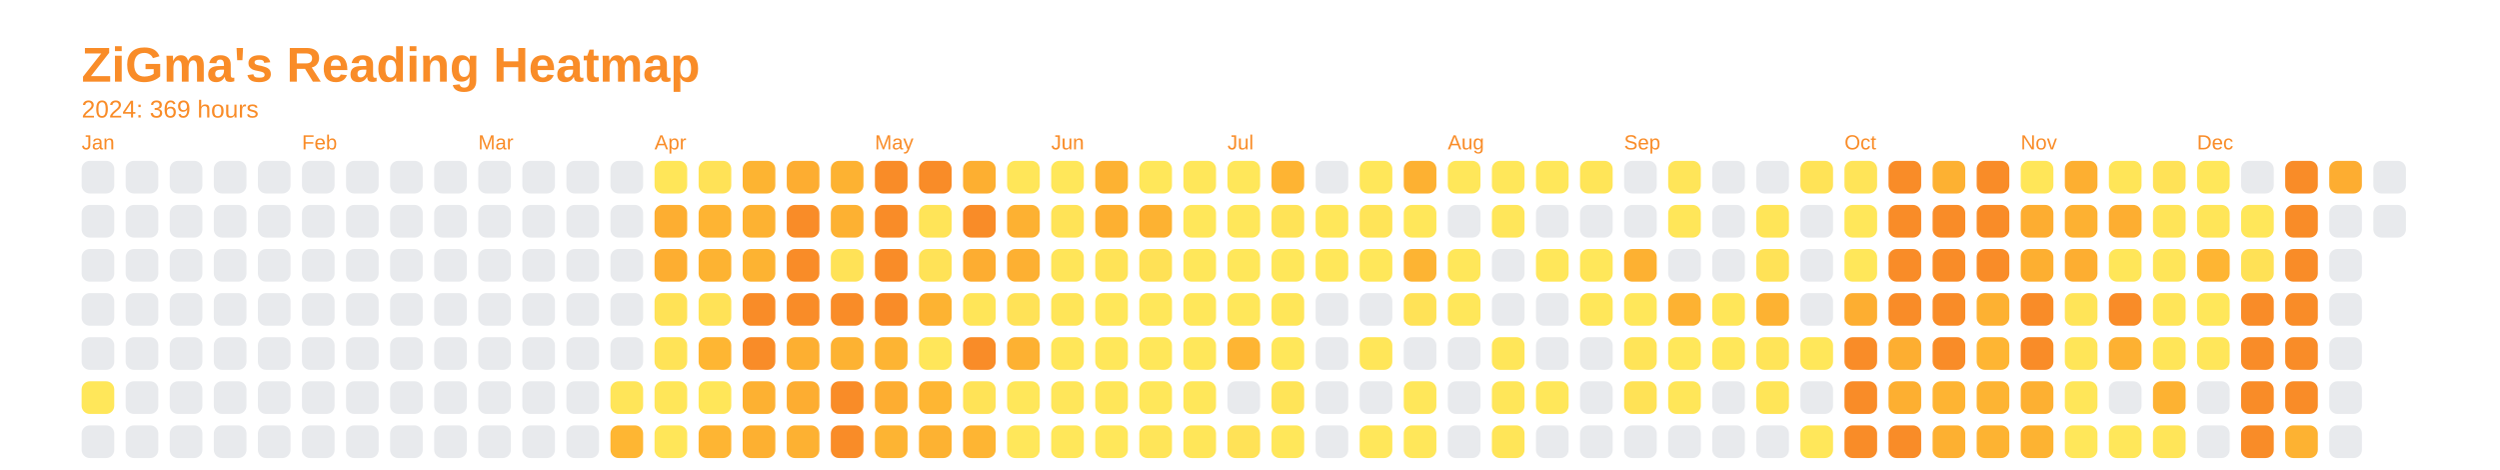
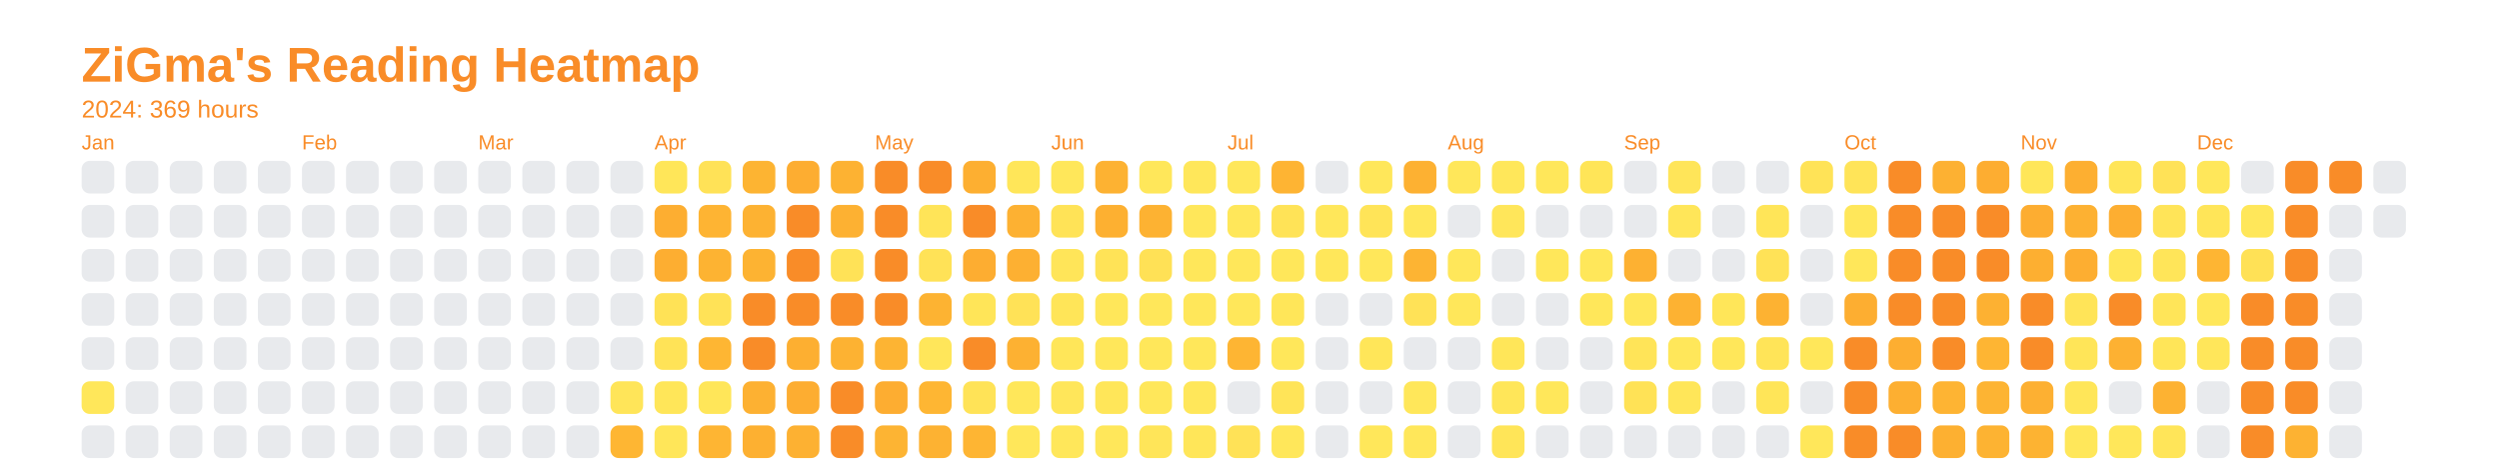
<svg xmlns="http://www.w3.org/2000/svg" baseProfile="full" height="57.5mm" version="1.1" viewBox="0,0,306.2,57.5" width="306.2mm">
  <defs />
  <rect fill="none" height="57.5" width="306.2" x="0" y="0" />
  <text fill="#f98c28" style="font-size:6px; font-family:Arial; font-weight:bold;" x="10" y="10">ZiGma's Reading Heatmap</text>
  <text fill="#f98c28" style="font-size:3px; font-family:Arial;" x="10" y="14.4">2024: 369 hours</text>
  <text fill="#f98c28" style="font-size:2.5px; font-family:Arial" x="10" y="18.3">Jan</text>
  <rect fill="#e8eaed" height="4" rx="1" ry="1" width="4" x="10" y="19.7" />
  <rect fill="#e8eaed" height="4" rx="1" ry="1" width="4" x="10" y="25.1" />
  <rect fill="#e8eaed" height="4" rx="1" ry="1" width="4" x="10" y="30.5" />
  <rect fill="#e8eaed" height="4" rx="1" ry="1" width="4" x="10" y="35.9" />
  <rect fill="#e8eaed" height="4" rx="1" ry="1" width="4" x="10" y="41.3" />
  <rect fill="#ffe75a" height="4" rx="1" ry="1" width="4" x="10" y="46.7" />
  <rect fill="#e8eaed" height="4" rx="1" ry="1" width="4" x="10" y="52.1" />
  <rect fill="#e8eaed" height="4" rx="1" ry="1" width="4" x="15.4" y="19.7" />
  <rect fill="#e8eaed" height="4" rx="1" ry="1" width="4" x="15.4" y="25.1" />
  <rect fill="#e8eaed" height="4" rx="1" ry="1" width="4" x="15.4" y="30.5" />
  <rect fill="#e8eaed" height="4" rx="1" ry="1" width="4" x="15.4" y="35.9" />
  <rect fill="#e8eaed" height="4" rx="1" ry="1" width="4" x="15.4" y="41.3" />
  <rect fill="#e8eaed" height="4" rx="1" ry="1" width="4" x="15.4" y="46.7" />
  <rect fill="#e8eaed" height="4" rx="1" ry="1" width="4" x="15.4" y="52.1" />
  <rect fill="#e8eaed" height="4" rx="1" ry="1" width="4" x="20.8" y="19.7" />
  <rect fill="#e8eaed" height="4" rx="1" ry="1" width="4" x="20.8" y="25.1" />
  <rect fill="#e8eaed" height="4" rx="1" ry="1" width="4" x="20.8" y="30.5" />
  <rect fill="#e8eaed" height="4" rx="1" ry="1" width="4" x="20.8" y="35.9" />
  <rect fill="#e8eaed" height="4" rx="1" ry="1" width="4" x="20.8" y="41.3" />
  <rect fill="#e8eaed" height="4" rx="1" ry="1" width="4" x="20.8" y="46.7" />
  <rect fill="#e8eaed" height="4" rx="1" ry="1" width="4" x="20.8" y="52.1" />
  <rect fill="#e8eaed" height="4" rx="1" ry="1" width="4" x="26.2" y="19.7" />
  <rect fill="#e8eaed" height="4" rx="1" ry="1" width="4" x="26.2" y="25.1" />
  <rect fill="#e8eaed" height="4" rx="1" ry="1" width="4" x="26.2" y="30.5" />
  <rect fill="#e8eaed" height="4" rx="1" ry="1" width="4" x="26.2" y="35.9" />
  <rect fill="#e8eaed" height="4" rx="1" ry="1" width="4" x="26.2" y="41.3" />
  <rect fill="#e8eaed" height="4" rx="1" ry="1" width="4" x="26.2" y="46.7" />
  <rect fill="#e8eaed" height="4" rx="1" ry="1" width="4" x="26.2" y="52.1" />
  <rect fill="#e8eaed" height="4" rx="1" ry="1" width="4" x="31.6" y="19.7" />
  <rect fill="#e8eaed" height="4" rx="1" ry="1" width="4" x="31.6" y="25.1" />
  <rect fill="#e8eaed" height="4" rx="1" ry="1" width="4" x="31.6" y="30.5" />
  <rect fill="#e8eaed" height="4" rx="1" ry="1" width="4" x="31.6" y="35.9" />
  <rect fill="#e8eaed" height="4" rx="1" ry="1" width="4" x="31.6" y="41.3" />
  <rect fill="#e8eaed" height="4" rx="1" ry="1" width="4" x="31.6" y="46.7" />
  <rect fill="#e8eaed" height="4" rx="1" ry="1" width="4" x="31.6" y="52.1" />
  <text fill="#f98c28" style="font-size:2.5px; font-family:Arial" x="37.0" y="18.3">Feb</text>
  <rect fill="#e8eaed" height="4" rx="1" ry="1" width="4" x="37.0" y="19.7" />
  <rect fill="#e8eaed" height="4" rx="1" ry="1" width="4" x="37.0" y="25.1" />
  <rect fill="#e8eaed" height="4" rx="1" ry="1" width="4" x="37.0" y="30.5" />
  <rect fill="#e8eaed" height="4" rx="1" ry="1" width="4" x="37.0" y="35.9" />
  <rect fill="#e8eaed" height="4" rx="1" ry="1" width="4" x="37.0" y="41.3" />
  <rect fill="#e8eaed" height="4" rx="1" ry="1" width="4" x="37.0" y="46.7" />
  <rect fill="#e8eaed" height="4" rx="1" ry="1" width="4" x="37.0" y="52.1" />
  <rect fill="#e8eaed" height="4" rx="1" ry="1" width="4" x="42.4" y="19.7" />
  <rect fill="#e8eaed" height="4" rx="1" ry="1" width="4" x="42.4" y="25.1" />
  <rect fill="#e8eaed" height="4" rx="1" ry="1" width="4" x="42.4" y="30.5" />
  <rect fill="#e8eaed" height="4" rx="1" ry="1" width="4" x="42.4" y="35.9" />
  <rect fill="#e8eaed" height="4" rx="1" ry="1" width="4" x="42.4" y="41.3" />
  <rect fill="#e8eaed" height="4" rx="1" ry="1" width="4" x="42.4" y="46.7" />
  <rect fill="#e8eaed" height="4" rx="1" ry="1" width="4" x="42.4" y="52.1" />
  <rect fill="#e8eaed" height="4" rx="1" ry="1" width="4" x="47.8" y="19.7" />
  <rect fill="#e8eaed" height="4" rx="1" ry="1" width="4" x="47.8" y="25.1" />
  <rect fill="#e8eaed" height="4" rx="1" ry="1" width="4" x="47.8" y="30.5" />
  <rect fill="#e8eaed" height="4" rx="1" ry="1" width="4" x="47.8" y="35.9" />
  <rect fill="#e8eaed" height="4" rx="1" ry="1" width="4" x="47.8" y="41.3" />
  <rect fill="#e8eaed" height="4" rx="1" ry="1" width="4" x="47.8" y="46.7" />
  <rect fill="#e8eaed" height="4" rx="1" ry="1" width="4" x="47.8" y="52.1" />
  <rect fill="#e8eaed" height="4" rx="1" ry="1" width="4" x="53.2" y="19.7" />
  <rect fill="#e8eaed" height="4" rx="1" ry="1" width="4" x="53.2" y="25.1" />
  <rect fill="#e8eaed" height="4" rx="1" ry="1" width="4" x="53.2" y="30.5" />
  <rect fill="#e8eaed" height="4" rx="1" ry="1" width="4" x="53.2" y="35.9" />
  <rect fill="#e8eaed" height="4" rx="1" ry="1" width="4" x="53.2" y="41.3" />
  <rect fill="#e8eaed" height="4" rx="1" ry="1" width="4" x="53.2" y="46.7" />
  <rect fill="#e8eaed" height="4" rx="1" ry="1" width="4" x="53.2" y="52.1" />
  <text fill="#f98c28" style="font-size:2.5px; font-family:Arial" x="58.6" y="18.3">Mar</text>
  <rect fill="#e8eaed" height="4" rx="1" ry="1" width="4" x="58.6" y="19.7" />
  <rect fill="#e8eaed" height="4" rx="1" ry="1" width="4" x="58.6" y="25.1" />
  <rect fill="#e8eaed" height="4" rx="1" ry="1" width="4" x="58.6" y="30.5" />
  <rect fill="#e8eaed" height="4" rx="1" ry="1" width="4" x="58.6" y="35.9" />
  <rect fill="#e8eaed" height="4" rx="1" ry="1" width="4" x="58.6" y="41.3" />
  <rect fill="#e8eaed" height="4" rx="1" ry="1" width="4" x="58.6" y="46.7" />
  <rect fill="#e8eaed" height="4" rx="1" ry="1" width="4" x="58.6" y="52.1" />
  <rect fill="#e8eaed" height="4" rx="1" ry="1" width="4" x="64" y="19.7" />
  <rect fill="#e8eaed" height="4" rx="1" ry="1" width="4" x="64" y="25.1" />
  <rect fill="#e8eaed" height="4" rx="1" ry="1" width="4" x="64" y="30.5" />
  <rect fill="#e8eaed" height="4" rx="1" ry="1" width="4" x="64" y="35.9" />
  <rect fill="#e8eaed" height="4" rx="1" ry="1" width="4" x="64" y="41.3" />
  <rect fill="#e8eaed" height="4" rx="1" ry="1" width="4" x="64" y="46.7" />
  <rect fill="#e8eaed" height="4" rx="1" ry="1" width="4" x="64" y="52.1" />
  <rect fill="#e8eaed" height="4" rx="1" ry="1" width="4" x="69.4" y="19.7" />
  <rect fill="#e8eaed" height="4" rx="1" ry="1" width="4" x="69.4" y="25.1" />
  <rect fill="#e8eaed" height="4" rx="1" ry="1" width="4" x="69.4" y="30.5" />
  <rect fill="#e8eaed" height="4" rx="1" ry="1" width="4" x="69.4" y="35.9" />
  <rect fill="#e8eaed" height="4" rx="1" ry="1" width="4" x="69.4" y="41.3" />
  <rect fill="#e8eaed" height="4" rx="1" ry="1" width="4" x="69.4" y="46.7" />
  <rect fill="#e8eaed" height="4" rx="1" ry="1" width="4" x="69.4" y="52.1" />
  <rect fill="#e8eaed" height="4" rx="1" ry="1" width="4" x="74.8" y="19.7" />
  <rect fill="#e8eaed" height="4" rx="1" ry="1" width="4" x="74.8" y="25.1" />
  <rect fill="#e8eaed" height="4" rx="1" ry="1" width="4" x="74.8" y="30.5" />
  <rect fill="#e8eaed" height="4" rx="1" ry="1" width="4" x="74.8" y="35.9" />
  <rect fill="#e8eaed" height="4" rx="1" ry="1" width="4" x="74.8" y="41.3" />
  <rect fill="#ffe559" height="4" rx="1" ry="1" width="4" x="74.8" y="46.7" />
  <rect fill="#feb633" height="4" rx="1" ry="1" width="4" x="74.8" y="52.1" />
  <text fill="#f98c28" style="font-size:2.5px; font-family:Arial" x="80.2" y="18.3">Apr</text>
  <rect fill="#ffe659" height="4" rx="1" ry="1" width="4" x="80.2" y="19.7" />
  <rect fill="#fdae31" height="4" rx="1" ry="1" width="4" x="80.2" y="25.1" />
  <rect fill="#fdae31" height="4" rx="1" ry="1" width="4" x="80.2" y="30.5" />
  <rect fill="#ffe256" height="4" rx="1" ry="1" width="4" x="80.2" y="35.9" />
  <rect fill="#ffe357" height="4" rx="1" ry="1" width="4" x="80.2" y="41.3" />
  <rect fill="#ffe659" height="4" rx="1" ry="1" width="4" x="80.2" y="46.7" />
  <rect fill="#ffe659" height="4" rx="1" ry="1" width="4" x="80.2" y="52.1" />
  <rect fill="#ffe257" height="4" rx="1" ry="1" width="4" x="85.6" y="19.7" />
  <rect fill="#feb433" height="4" rx="1" ry="1" width="4" x="85.6" y="25.1" />
  <rect fill="#fdb332" height="4" rx="1" ry="1" width="4" x="85.6" y="30.5" />
  <rect fill="#ffe257" height="4" rx="1" ry="1" width="4" x="85.6" y="35.9" />
  <rect fill="#feb633" height="4" rx="1" ry="1" width="4" x="85.6" y="41.3" />
  <rect fill="#ffe659" height="4" rx="1" ry="1" width="4" x="85.6" y="46.7" />
  <rect fill="#feb533" height="4" rx="1" ry="1" width="4" x="85.6" y="52.1" />
  <rect fill="#fdb432" height="4" rx="1" ry="1" width="4" x="91" y="19.7" />
  <rect fill="#fdb232" height="4" rx="1" ry="1" width="4" x="91" y="25.1" />
  <rect fill="#fdb332" height="4" rx="1" ry="1" width="4" x="91" y="30.5" />
  <rect fill="#f98c28" height="4" rx="1" ry="1" width="4" x="91" y="35.9" />
  <rect fill="#f98c28" height="4" rx="1" ry="1" width="4" x="91" y="41.3" />
  <rect fill="#fdb132" height="4" rx="1" ry="1" width="4" x="91" y="46.7" />
  <rect fill="#fdb031" height="4" rx="1" ry="1" width="4" x="91" y="52.1" />
  <rect fill="#fdad31" height="4" rx="1" ry="1" width="4" x="96.4" y="19.7" />
  <rect fill="#f98c28" height="4" rx="1" ry="1" width="4" x="96.4" y="25.1" />
  <rect fill="#f98c28" height="4" rx="1" ry="1" width="4" x="96.4" y="30.5" />
  <rect fill="#f98c28" height="4" rx="1" ry="1" width="4" x="96.4" y="35.9" />
  <rect fill="#fdaf31" height="4" rx="1" ry="1" width="4" x="96.4" y="41.3" />
  <rect fill="#fdad31" height="4" rx="1" ry="1" width="4" x="96.4" y="46.7" />
  <rect fill="#fdb132" height="4" rx="1" ry="1" width="4" x="96.4" y="52.1" />
  <rect fill="#fdb232" height="4" rx="1" ry="1" width="4" x="101.8" y="19.7" />
  <rect fill="#fdb132" height="4" rx="1" ry="1" width="4" x="101.8" y="25.1" />
  <rect fill="#ffe257" height="4" rx="1" ry="1" width="4" x="101.8" y="30.5" />
  <rect fill="#f98c28" height="4" rx="1" ry="1" width="4" x="101.8" y="35.9" />
  <rect fill="#fdb232" height="4" rx="1" ry="1" width="4" x="101.8" y="41.3" />
  <rect fill="#f98c28" height="4" rx="1" ry="1" width="4" x="101.8" y="46.7" />
  <rect fill="#f98c28" height="4" rx="1" ry="1" width="4" x="101.8" y="52.1" />
  <text fill="#f98c28" style="font-size:2.5px; font-family:Arial" x="107.2" y="18.3">May</text>
  <rect fill="#f98c28" height="4" rx="1" ry="1" width="4" x="107.2" y="19.7" />
  <rect fill="#f98c28" height="4" rx="1" ry="1" width="4" x="107.2" y="25.1" />
  <rect fill="#f98c28" height="4" rx="1" ry="1" width="4" x="107.2" y="30.5" />
  <rect fill="#f98c28" height="4" rx="1" ry="1" width="4" x="107.2" y="35.9" />
  <rect fill="#fdb433" height="4" rx="1" ry="1" width="4" x="107.2" y="41.3" />
  <rect fill="#fdad31" height="4" rx="1" ry="1" width="4" x="107.2" y="46.7" />
  <rect fill="#fdb433" height="4" rx="1" ry="1" width="4" x="107.2" y="52.1" />
  <rect fill="#f98c28" height="4" rx="1" ry="1" width="4" x="112.6" y="19.7" />
  <rect fill="#ffe458" height="4" rx="1" ry="1" width="4" x="112.6" y="25.1" />
  <rect fill="#ffe257" height="4" rx="1" ry="1" width="4" x="112.6" y="30.5" />
  <rect fill="#fdb332" height="4" rx="1" ry="1" width="4" x="112.6" y="35.9" />
  <rect fill="#ffe65a" height="4" rx="1" ry="1" width="4" x="112.6" y="41.3" />
  <rect fill="#feb633" height="4" rx="1" ry="1" width="4" x="112.6" y="46.7" />
  <rect fill="#fdb232" height="4" rx="1" ry="1" width="4" x="112.6" y="52.1" />
  <rect fill="#fdaf31" height="4" rx="1" ry="1" width="4" x="118" y="19.7" />
  <rect fill="#f98c28" height="4" rx="1" ry="1" width="4" x="118" y="25.1" />
  <rect fill="#fdad31" height="4" rx="1" ry="1" width="4" x="118" y="30.5" />
  <rect fill="#ffe558" height="4" rx="1" ry="1" width="4" x="118" y="35.9" />
  <rect fill="#f98c28" height="4" rx="1" ry="1" width="4" x="118" y="41.3" />
  <rect fill="#ffe357" height="4" rx="1" ry="1" width="4" x="118" y="46.7" />
  <rect fill="#feb533" height="4" rx="1" ry="1" width="4" x="118" y="52.1" />
  <rect fill="#ffe659" height="4" rx="1" ry="1" width="4" x="123.4" y="19.7" />
  <rect fill="#fdb132" height="4" rx="1" ry="1" width="4" x="123.4" y="25.1" />
  <rect fill="#fdb032" height="4" rx="1" ry="1" width="4" x="123.4" y="30.5" />
  <rect fill="#ffe257" height="4" rx="1" ry="1" width="4" x="123.4" y="35.9" />
  <rect fill="#fdb132" height="4" rx="1" ry="1" width="4" x="123.4" y="41.3" />
  <rect fill="#ffe75a" height="4" rx="1" ry="1" width="4" x="123.4" y="46.7" />
  <rect fill="#ffe75a" height="4" rx="1" ry="1" width="4" x="123.4" y="52.1" />
  <text fill="#f98c28" style="font-size:2.5px; font-family:Arial" x="128.8" y="18.3">Jun</text>
  <rect fill="#ffe75a" height="4" rx="1" ry="1" width="4" x="128.8" y="19.7" />
  <rect fill="#ffe357" height="4" rx="1" ry="1" width="4" x="128.8" y="25.1" />
  <rect fill="#ffe559" height="4" rx="1" ry="1" width="4" x="128.8" y="30.5" />
  <rect fill="#ffe558" height="4" rx="1" ry="1" width="4" x="128.8" y="35.9" />
  <rect fill="#ffe659" height="4" rx="1" ry="1" width="4" x="128.8" y="41.3" />
  <rect fill="#ffe65a" height="4" rx="1" ry="1" width="4" x="128.8" y="46.7" />
  <rect fill="#ffe75a" height="4" rx="1" ry="1" width="4" x="128.8" y="52.1" />
  <rect fill="#fdb232" height="4" rx="1" ry="1" width="4" x="134.2" y="19.7" />
  <rect fill="#fdb031" height="4" rx="1" ry="1" width="4" x="134.2" y="25.1" />
  <rect fill="#ffe357" height="4" rx="1" ry="1" width="4" x="134.2" y="30.5" />
  <rect fill="#ffe75a" height="4" rx="1" ry="1" width="4" x="134.2" y="35.9" />
  <rect fill="#ffe75a" height="4" rx="1" ry="1" width="4" x="134.2" y="41.3" />
  <rect fill="#ffe659" height="4" rx="1" ry="1" width="4" x="134.2" y="46.7" />
  <rect fill="#ffe75a" height="4" rx="1" ry="1" width="4" x="134.2" y="52.1" />
  <rect fill="#ffe75a" height="4" rx="1" ry="1" width="4" x="139.6" y="19.7" />
  <rect fill="#fdb232" height="4" rx="1" ry="1" width="4" x="139.6" y="25.1" />
  <rect fill="#ffe156" height="4" rx="1" ry="1" width="4" x="139.6" y="30.5" />
  <rect fill="#ffe75a" height="4" rx="1" ry="1" width="4" x="139.6" y="35.9" />
  <rect fill="#ffe75a" height="4" rx="1" ry="1" width="4" x="139.6" y="41.3" />
  <rect fill="#ffe75a" height="4" rx="1" ry="1" width="4" x="139.6" y="46.7" />
  <rect fill="#ffe559" height="4" rx="1" ry="1" width="4" x="139.6" y="52.1" />
  <rect fill="#ffe75a" height="4" rx="1" ry="1" width="4" x="145" y="19.7" />
  <rect fill="#ffe75a" height="4" rx="1" ry="1" width="4" x="145" y="25.1" />
  <rect fill="#ffe75a" height="4" rx="1" ry="1" width="4" x="145" y="30.5" />
  <rect fill="#ffe75a" height="4" rx="1" ry="1" width="4" x="145" y="35.9" />
  <rect fill="#ffe75a" height="4" rx="1" ry="1" width="4" x="145" y="41.3" />
  <rect fill="#ffe75a" height="4" rx="1" ry="1" width="4" x="145" y="46.7" />
  <rect fill="#ffe659" height="4" rx="1" ry="1" width="4" x="145" y="52.1" />
  <text fill="#f98c28" style="font-size:2.5px; font-family:Arial" x="150.4" y="18.3">Jul</text>
  <rect fill="#ffe75a" height="4" rx="1" ry="1" width="4" x="150.4" y="19.7" />
  <rect fill="#ffe75a" height="4" rx="1" ry="1" width="4" x="150.4" y="25.1" />
  <rect fill="#ffe75a" height="4" rx="1" ry="1" width="4" x="150.4" y="30.5" />
  <rect fill="#ffe75a" height="4" rx="1" ry="1" width="4" x="150.4" y="35.9" />
  <rect fill="#feb533" height="4" rx="1" ry="1" width="4" x="150.4" y="41.3" />
  <rect fill="#e8eaed" height="4" rx="1" ry="1" width="4" x="150.4" y="46.7" />
  <rect fill="#ffe257" height="4" rx="1" ry="1" width="4" x="150.4" y="52.1" />
  <rect fill="#feb433" height="4" rx="1" ry="1" width="4" x="155.8" y="19.7" />
  <rect fill="#ffe357" height="4" rx="1" ry="1" width="4" x="155.8" y="25.1" />
  <rect fill="#ffe75a" height="4" rx="1" ry="1" width="4" x="155.8" y="30.5" />
  <rect fill="#ffe659" height="4" rx="1" ry="1" width="4" x="155.8" y="35.9" />
  <rect fill="#ffe75a" height="4" rx="1" ry="1" width="4" x="155.8" y="41.3" />
  <rect fill="#ffe458" height="4" rx="1" ry="1" width="4" x="155.8" y="46.7" />
  <rect fill="#ffe75a" height="4" rx="1" ry="1" width="4" x="155.8" y="52.1" />
  <rect fill="#e8eaed" height="4" rx="1" ry="1" width="4" x="161.2" y="19.7" />
  <rect fill="#ffe75a" height="4" rx="1" ry="1" width="4" x="161.2" y="25.1" />
  <rect fill="#ffe75a" height="4" rx="1" ry="1" width="4" x="161.2" y="30.5" />
  <rect fill="#e8eaed" height="4" rx="1" ry="1" width="4" x="161.2" y="35.9" />
  <rect fill="#e8eaed" height="4" rx="1" ry="1" width="4" x="161.2" y="41.3" />
  <rect fill="#e8eaed" height="4" rx="1" ry="1" width="4" x="161.2" y="46.7" />
  <rect fill="#e8eaed" height="4" rx="1" ry="1" width="4" x="161.2" y="52.1" />
  <rect fill="#ffe75a" height="4" rx="1" ry="1" width="4" x="166.6" y="19.7" />
  <rect fill="#ffe458" height="4" rx="1" ry="1" width="4" x="166.6" y="25.1" />
  <rect fill="#ffe75a" height="4" rx="1" ry="1" width="4" x="166.6" y="30.5" />
  <rect fill="#e8eaed" height="4" rx="1" ry="1" width="4" x="166.6" y="35.9" />
  <rect fill="#ffe659" height="4" rx="1" ry="1" width="4" x="166.6" y="41.3" />
  <rect fill="#e8eaed" height="4" rx="1" ry="1" width="4" x="166.6" y="46.7" />
  <rect fill="#ffe75a" height="4" rx="1" ry="1" width="4" x="166.6" y="52.1" />
  <rect fill="#fdb132" height="4" rx="1" ry="1" width="4" x="172" y="19.7" />
  <rect fill="#ffe75a" height="4" rx="1" ry="1" width="4" x="172" y="25.1" />
  <rect fill="#fdb433" height="4" rx="1" ry="1" width="4" x="172" y="30.5" />
  <rect fill="#ffe257" height="4" rx="1" ry="1" width="4" x="172" y="35.9" />
  <rect fill="#e8eaed" height="4" rx="1" ry="1" width="4" x="172" y="41.3" />
  <rect fill="#ffe75a" height="4" rx="1" ry="1" width="4" x="172" y="46.7" />
  <rect fill="#ffe75a" height="4" rx="1" ry="1" width="4" x="172" y="52.1" />
  <text fill="#f98c28" style="font-size:2.5px; font-family:Arial" x="177.4" y="18.3">Aug</text>
  <rect fill="#ffe75a" height="4" rx="1" ry="1" width="4" x="177.4" y="19.7" />
  <rect fill="#e8eaed" height="4" rx="1" ry="1" width="4" x="177.4" y="25.1" />
  <rect fill="#ffe75a" height="4" rx="1" ry="1" width="4" x="177.4" y="30.5" />
  <rect fill="#ffe75a" height="4" rx="1" ry="1" width="4" x="177.4" y="35.9" />
  <rect fill="#e8eaed" height="4" rx="1" ry="1" width="4" x="177.4" y="41.3" />
  <rect fill="#e8eaed" height="4" rx="1" ry="1" width="4" x="177.4" y="46.7" />
  <rect fill="#e8eaed" height="4" rx="1" ry="1" width="4" x="177.4" y="52.1" />
  <rect fill="#ffe75a" height="4" rx="1" ry="1" width="4" x="182.8" y="19.7" />
  <rect fill="#ffe65a" height="4" rx="1" ry="1" width="4" x="182.8" y="25.1" />
  <rect fill="#e8eaed" height="4" rx="1" ry="1" width="4" x="182.8" y="30.5" />
  <rect fill="#e8eaed" height="4" rx="1" ry="1" width="4" x="182.8" y="35.9" />
  <rect fill="#ffe659" height="4" rx="1" ry="1" width="4" x="182.8" y="41.3" />
  <rect fill="#ffe659" height="4" rx="1" ry="1" width="4" x="182.8" y="46.7" />
  <rect fill="#ffe558" height="4" rx="1" ry="1" width="4" x="182.8" y="52.1" />
  <rect fill="#ffe75a" height="4" rx="1" ry="1" width="4" x="188.2" y="19.7" />
  <rect fill="#e8eaed" height="4" rx="1" ry="1" width="4" x="188.2" y="25.1" />
  <rect fill="#ffe75a" height="4" rx="1" ry="1" width="4" x="188.2" y="30.5" />
  <rect fill="#e8eaed" height="4" rx="1" ry="1" width="4" x="188.2" y="35.9" />
  <rect fill="#e8eaed" height="4" rx="1" ry="1" width="4" x="188.2" y="41.3" />
  <rect fill="#ffe75a" height="4" rx="1" ry="1" width="4" x="188.2" y="46.7" />
  <rect fill="#e8eaed" height="4" rx="1" ry="1" width="4" x="188.2" y="52.1" />
  <rect fill="#ffe558" height="4" rx="1" ry="1" width="4" x="193.6" y="19.7" />
  <rect fill="#e8eaed" height="4" rx="1" ry="1" width="4" x="193.6" y="25.1" />
  <rect fill="#ffe75a" height="4" rx="1" ry="1" width="4" x="193.6" y="30.5" />
  <rect fill="#ffe75a" height="4" rx="1" ry="1" width="4" x="193.6" y="35.9" />
  <rect fill="#e8eaed" height="4" rx="1" ry="1" width="4" x="193.6" y="41.3" />
  <rect fill="#e8eaed" height="4" rx="1" ry="1" width="4" x="193.6" y="46.7" />
  <rect fill="#e8eaed" height="4" rx="1" ry="1" width="4" x="193.6" y="52.1" />
  <text fill="#f98c28" style="font-size:2.5px; font-family:Arial" x="199" y="18.3">Sep</text>
  <rect fill="#e8eaed" height="4" rx="1" ry="1" width="4" x="199" y="19.7" />
  <rect fill="#e8eaed" height="4" rx="1" ry="1" width="4" x="199" y="25.1" />
  <rect fill="#fdb132" height="4" rx="1" ry="1" width="4" x="199" y="30.5" />
  <rect fill="#ffe75a" height="4" rx="1" ry="1" width="4" x="199" y="35.9" />
  <rect fill="#ffe458" height="4" rx="1" ry="1" width="4" x="199" y="41.3" />
  <rect fill="#ffe256" height="4" rx="1" ry="1" width="4" x="199" y="46.7" />
  <rect fill="#e8eaed" height="4" rx="1" ry="1" width="4" x="199" y="52.1" />
  <rect fill="#ffe559" height="4" rx="1" ry="1" width="4" x="204.4" y="19.7" />
  <rect fill="#ffe659" height="4" rx="1" ry="1" width="4" x="204.4" y="25.1" />
  <rect fill="#e8eaed" height="4" rx="1" ry="1" width="4" x="204.4" y="30.5" />
  <rect fill="#fdb232" height="4" rx="1" ry="1" width="4" x="204.4" y="35.9" />
  <rect fill="#ffe75a" height="4" rx="1" ry="1" width="4" x="204.4" y="41.3" />
  <rect fill="#ffe659" height="4" rx="1" ry="1" width="4" x="204.4" y="46.7" />
  <rect fill="#e8eaed" height="4" rx="1" ry="1" width="4" x="204.4" y="52.1" />
  <rect fill="#e8eaed" height="4" rx="1" ry="1" width="4" x="209.8" y="19.7" />
  <rect fill="#e8eaed" height="4" rx="1" ry="1" width="4" x="209.8" y="25.1" />
  <rect fill="#e8eaed" height="4" rx="1" ry="1" width="4" x="209.8" y="30.5" />
  <rect fill="#ffe659" height="4" rx="1" ry="1" width="4" x="209.8" y="35.9" />
  <rect fill="#ffe75a" height="4" rx="1" ry="1" width="4" x="209.8" y="41.3" />
  <rect fill="#e8eaed" height="4" rx="1" ry="1" width="4" x="209.8" y="46.7" />
  <rect fill="#e8eaed" height="4" rx="1" ry="1" width="4" x="209.8" y="52.1" />
  <rect fill="#e8eaed" height="4" rx="1" ry="1" width="4" x="215.2" y="19.7" />
  <rect fill="#ffe558" height="4" rx="1" ry="1" width="4" x="215.2" y="25.1" />
  <rect fill="#ffe257" height="4" rx="1" ry="1" width="4" x="215.2" y="30.5" />
  <rect fill="#fdb232" height="4" rx="1" ry="1" width="4" x="215.2" y="35.9" />
  <rect fill="#ffe458" height="4" rx="1" ry="1" width="4" x="215.2" y="41.3" />
  <rect fill="#ffe558" height="4" rx="1" ry="1" width="4" x="215.2" y="46.7" />
  <rect fill="#e8eaed" height="4" rx="1" ry="1" width="4" x="215.2" y="52.1" />
  <rect fill="#ffe357" height="4" rx="1" ry="1" width="4" x="220.6" y="19.7" />
  <rect fill="#e8eaed" height="4" rx="1" ry="1" width="4" x="220.6" y="25.1" />
  <rect fill="#e8eaed" height="4" rx="1" ry="1" width="4" x="220.6" y="30.5" />
  <rect fill="#e8eaed" height="4" rx="1" ry="1" width="4" x="220.6" y="35.9" />
  <rect fill="#ffe75a" height="4" rx="1" ry="1" width="4" x="220.6" y="41.3" />
  <rect fill="#e8eaed" height="4" rx="1" ry="1" width="4" x="220.6" y="46.7" />
  <rect fill="#ffe75a" height="4" rx="1" ry="1" width="4" x="220.6" y="52.1" />
  <text fill="#f98c28" style="font-size:2.5px; font-family:Arial" x="226" y="18.3">Oct</text>
  <rect fill="#ffe458" height="4" rx="1" ry="1" width="4" x="226" y="19.7" />
  <rect fill="#ffe75a" height="4" rx="1" ry="1" width="4" x="226" y="25.1" />
  <rect fill="#ffe75a" height="4" rx="1" ry="1" width="4" x="226" y="30.5" />
  <rect fill="#fdae31" height="4" rx="1" ry="1" width="4" x="226" y="35.9" />
  <rect fill="#f98c28" height="4" rx="1" ry="1" width="4" x="226" y="41.3" />
  <rect fill="#f98c28" height="4" rx="1" ry="1" width="4" x="226" y="46.7" />
  <rect fill="#f98c28" height="4" rx="1" ry="1" width="4" x="226" y="52.1" />
  <rect fill="#f98c28" height="4" rx="1" ry="1" width="4" x="231.4" y="19.7" />
  <rect fill="#f98c28" height="4" rx="1" ry="1" width="4" x="231.4" y="25.1" />
  <rect fill="#f98c28" height="4" rx="1" ry="1" width="4" x="231.4" y="30.5" />
  <rect fill="#f98c28" height="4" rx="1" ry="1" width="4" x="231.4" y="35.9" />
  <rect fill="#fdae31" height="4" rx="1" ry="1" width="4" x="231.4" y="41.3" />
  <rect fill="#fdaf31" height="4" rx="1" ry="1" width="4" x="231.4" y="46.7" />
  <rect fill="#f98c28" height="4" rx="1" ry="1" width="4" x="231.4" y="52.1" />
  <rect fill="#fdb132" height="4" rx="1" ry="1" width="4" x="236.8" y="19.7" />
  <rect fill="#f98c28" height="4" rx="1" ry="1" width="4" x="236.8" y="25.1" />
  <rect fill="#f98c28" height="4" rx="1" ry="1" width="4" x="236.8" y="30.5" />
  <rect fill="#f98c28" height="4" rx="1" ry="1" width="4" x="236.8" y="35.9" />
  <rect fill="#f98c28" height="4" rx="1" ry="1" width="4" x="236.8" y="41.3" />
  <rect fill="#feb433" height="4" rx="1" ry="1" width="4" x="236.8" y="46.7" />
  <rect fill="#fdb031" height="4" rx="1" ry="1" width="4" x="236.8" y="52.1" />
-   <rect fill="#f98c28" height="4" rx="1" ry="1" width="4" x="242.2" y="19.7" />
+   <rect fill="#fdad31" height="4" rx="1" ry="1" width="4" x="242.2" y="19.7" />
  <rect fill="#f98c28" height="4" rx="1" ry="1" width="4" x="242.2" y="25.1" />
  <rect fill="#f98c28" height="4" rx="1" ry="1" width="4" x="242.2" y="30.5" />
  <rect fill="#fdb132" height="4" rx="1" ry="1" width="4" x="242.2" y="35.9" />
  <rect fill="#feb533" height="4" rx="1" ry="1" width="4" x="242.2" y="41.3" />
  <rect fill="#fdb433" height="4" rx="1" ry="1" width="4" x="242.2" y="46.7" />
  <rect fill="#fdb332" height="4" rx="1" ry="1" width="4" x="242.2" y="52.1" />
  <text fill="#f98c28" style="font-size:2.5px; font-family:Arial" x="247.6" y="18.3">Nov</text>
  <rect fill="#ffe659" height="4" rx="1" ry="1" width="4" x="247.6" y="19.7" />
  <rect fill="#fdad31" height="4" rx="1" ry="1" width="4" x="247.6" y="25.1" />
  <rect fill="#fdaf31" height="4" rx="1" ry="1" width="4" x="247.6" y="30.5" />
  <rect fill="#f98c28" height="4" rx="1" ry="1" width="4" x="247.6" y="35.9" />
  <rect fill="#f98c28" height="4" rx="1" ry="1" width="4" x="247.6" y="41.3" />
  <rect fill="#fdb032" height="4" rx="1" ry="1" width="4" x="247.6" y="46.7" />
  <rect fill="#fdb332" height="4" rx="1" ry="1" width="4" x="247.6" y="52.1" />
  <rect fill="#fdaf31" height="4" rx="1" ry="1" width="4" x="253" y="19.7" />
  <rect fill="#fdb132" height="4" rx="1" ry="1" width="4" x="253" y="25.1" />
  <rect fill="#fdae31" height="4" rx="1" ry="1" width="4" x="253" y="30.5" />
  <rect fill="#ffe458" height="4" rx="1" ry="1" width="4" x="253" y="35.9" />
  <rect fill="#ffe558" height="4" rx="1" ry="1" width="4" x="253" y="41.3" />
  <rect fill="#ffe659" height="4" rx="1" ry="1" width="4" x="253" y="46.7" />
  <rect fill="#ffe75a" height="4" rx="1" ry="1" width="4" x="253" y="52.1" />
  <rect fill="#ffe558" height="4" rx="1" ry="1" width="4" x="258.4" y="19.7" />
  <rect fill="#fdae31" height="4" rx="1" ry="1" width="4" x="258.4" y="25.1" />
  <rect fill="#ffe659" height="4" rx="1" ry="1" width="4" x="258.4" y="30.5" />
  <rect fill="#f98c28" height="4" rx="1" ry="1" width="4" x="258.4" y="35.9" />
  <rect fill="#fdb132" height="4" rx="1" ry="1" width="4" x="258.4" y="41.3" />
  <rect fill="#e8eaed" height="4" rx="1" ry="1" width="4" x="258.4" y="46.7" />
  <rect fill="#ffe75a" height="4" rx="1" ry="1" width="4" x="258.4" y="52.1" />
  <rect fill="#ffe257" height="4" rx="1" ry="1" width="4" x="263.8" y="19.7" />
  <rect fill="#ffe458" height="4" rx="1" ry="1" width="4" x="263.8" y="25.1" />
  <rect fill="#ffe559" height="4" rx="1" ry="1" width="4" x="263.8" y="30.5" />
  <rect fill="#ffe559" height="4" rx="1" ry="1" width="4" x="263.8" y="35.9" />
  <rect fill="#ffe558" height="4" rx="1" ry="1" width="4" x="263.8" y="41.3" />
  <rect fill="#fdb232" height="4" rx="1" ry="1" width="4" x="263.8" y="46.7" />
  <rect fill="#ffe559" height="4" rx="1" ry="1" width="4" x="263.8" y="52.1" />
  <text fill="#f98c28" style="font-size:2.5px; font-family:Arial" x="269.2" y="18.3">Dec</text>
  <rect fill="#ffe75a" height="4" rx="1" ry="1" width="4" x="269.2" y="19.7" />
  <rect fill="#ffe558" height="4" rx="1" ry="1" width="4" x="269.2" y="25.1" />
  <rect fill="#feb533" height="4" rx="1" ry="1" width="4" x="269.2" y="30.5" />
  <rect fill="#ffe75a" height="4" rx="1" ry="1" width="4" x="269.2" y="35.9" />
  <rect fill="#ffe65a" height="4" rx="1" ry="1" width="4" x="269.2" y="41.3" />
  <rect fill="#e8eaed" height="4" rx="1" ry="1" width="4" x="269.2" y="46.7" />
  <rect fill="#e8eaed" height="4" rx="1" ry="1" width="4" x="269.2" y="52.1" />
  <rect fill="#e8eaed" height="4" rx="1" ry="1" width="4" x="274.6" y="19.7" />
  <rect fill="#ffe75a" height="4" rx="1" ry="1" width="4" x="274.6" y="25.1" />
  <rect fill="#ffe156" height="4" rx="1" ry="1" width="4" x="274.6" y="30.5" />
  <rect fill="#f98c28" height="4" rx="1" ry="1" width="4" x="274.6" y="35.9" />
  <rect fill="#f98c28" height="4" rx="1" ry="1" width="4" x="274.6" y="41.3" />
  <rect fill="#f98c28" height="4" rx="1" ry="1" width="4" x="274.6" y="46.7" />
  <rect fill="#f98c28" height="4" rx="1" ry="1" width="4" x="274.6" y="52.1" />
  <rect fill="#f98c28" height="4" rx="1" ry="1" width="4" x="280" y="19.7" />
  <rect fill="#f98c28" height="4" rx="1" ry="1" width="4" x="280" y="25.1" />
  <rect fill="#f98c28" height="4" rx="1" ry="1" width="4" x="280" y="30.5" />
  <rect fill="#f98c28" height="4" rx="1" ry="1" width="4" x="280" y="35.9" />
  <rect fill="#f98c28" height="4" rx="1" ry="1" width="4" x="280" y="41.3" />
  <rect fill="#f98c28" height="4" rx="1" ry="1" width="4" x="280" y="46.7" />
  <rect fill="#fdb232" height="4" rx="1" ry="1" width="4" x="280" y="52.1" />
-   <rect fill="#fdad31" height="4" rx="1" ry="1" width="4" x="285.4" y="19.7" />
+   <rect fill="#f98c28" height="4" rx="1" ry="1" width="4" x="285.4" y="19.7" />
  <rect fill="#e8eaed" height="4" rx="1" ry="1" width="4" x="285.4" y="25.1" />
  <rect fill="#e8eaed" height="4" rx="1" ry="1" width="4" x="285.4" y="30.5" />
  <rect fill="#e8eaed" height="4" rx="1" ry="1" width="4" x="285.4" y="35.9" />
  <rect fill="#e8eaed" height="4" rx="1" ry="1" width="4" x="285.4" y="41.3" />
  <rect fill="#e8eaed" height="4" rx="1" ry="1" width="4" x="285.4" y="46.7" />
  <rect fill="#e8eaed" height="4" rx="1" ry="1" width="4" x="285.4" y="52.1" />
  <rect fill="#e8eaed" height="4" rx="1" ry="1" width="4" x="290.8" y="19.7" />
  <rect fill="#e8eaed" height="4" rx="1" ry="1" width="4" x="290.8" y="25.1" />
</svg>
